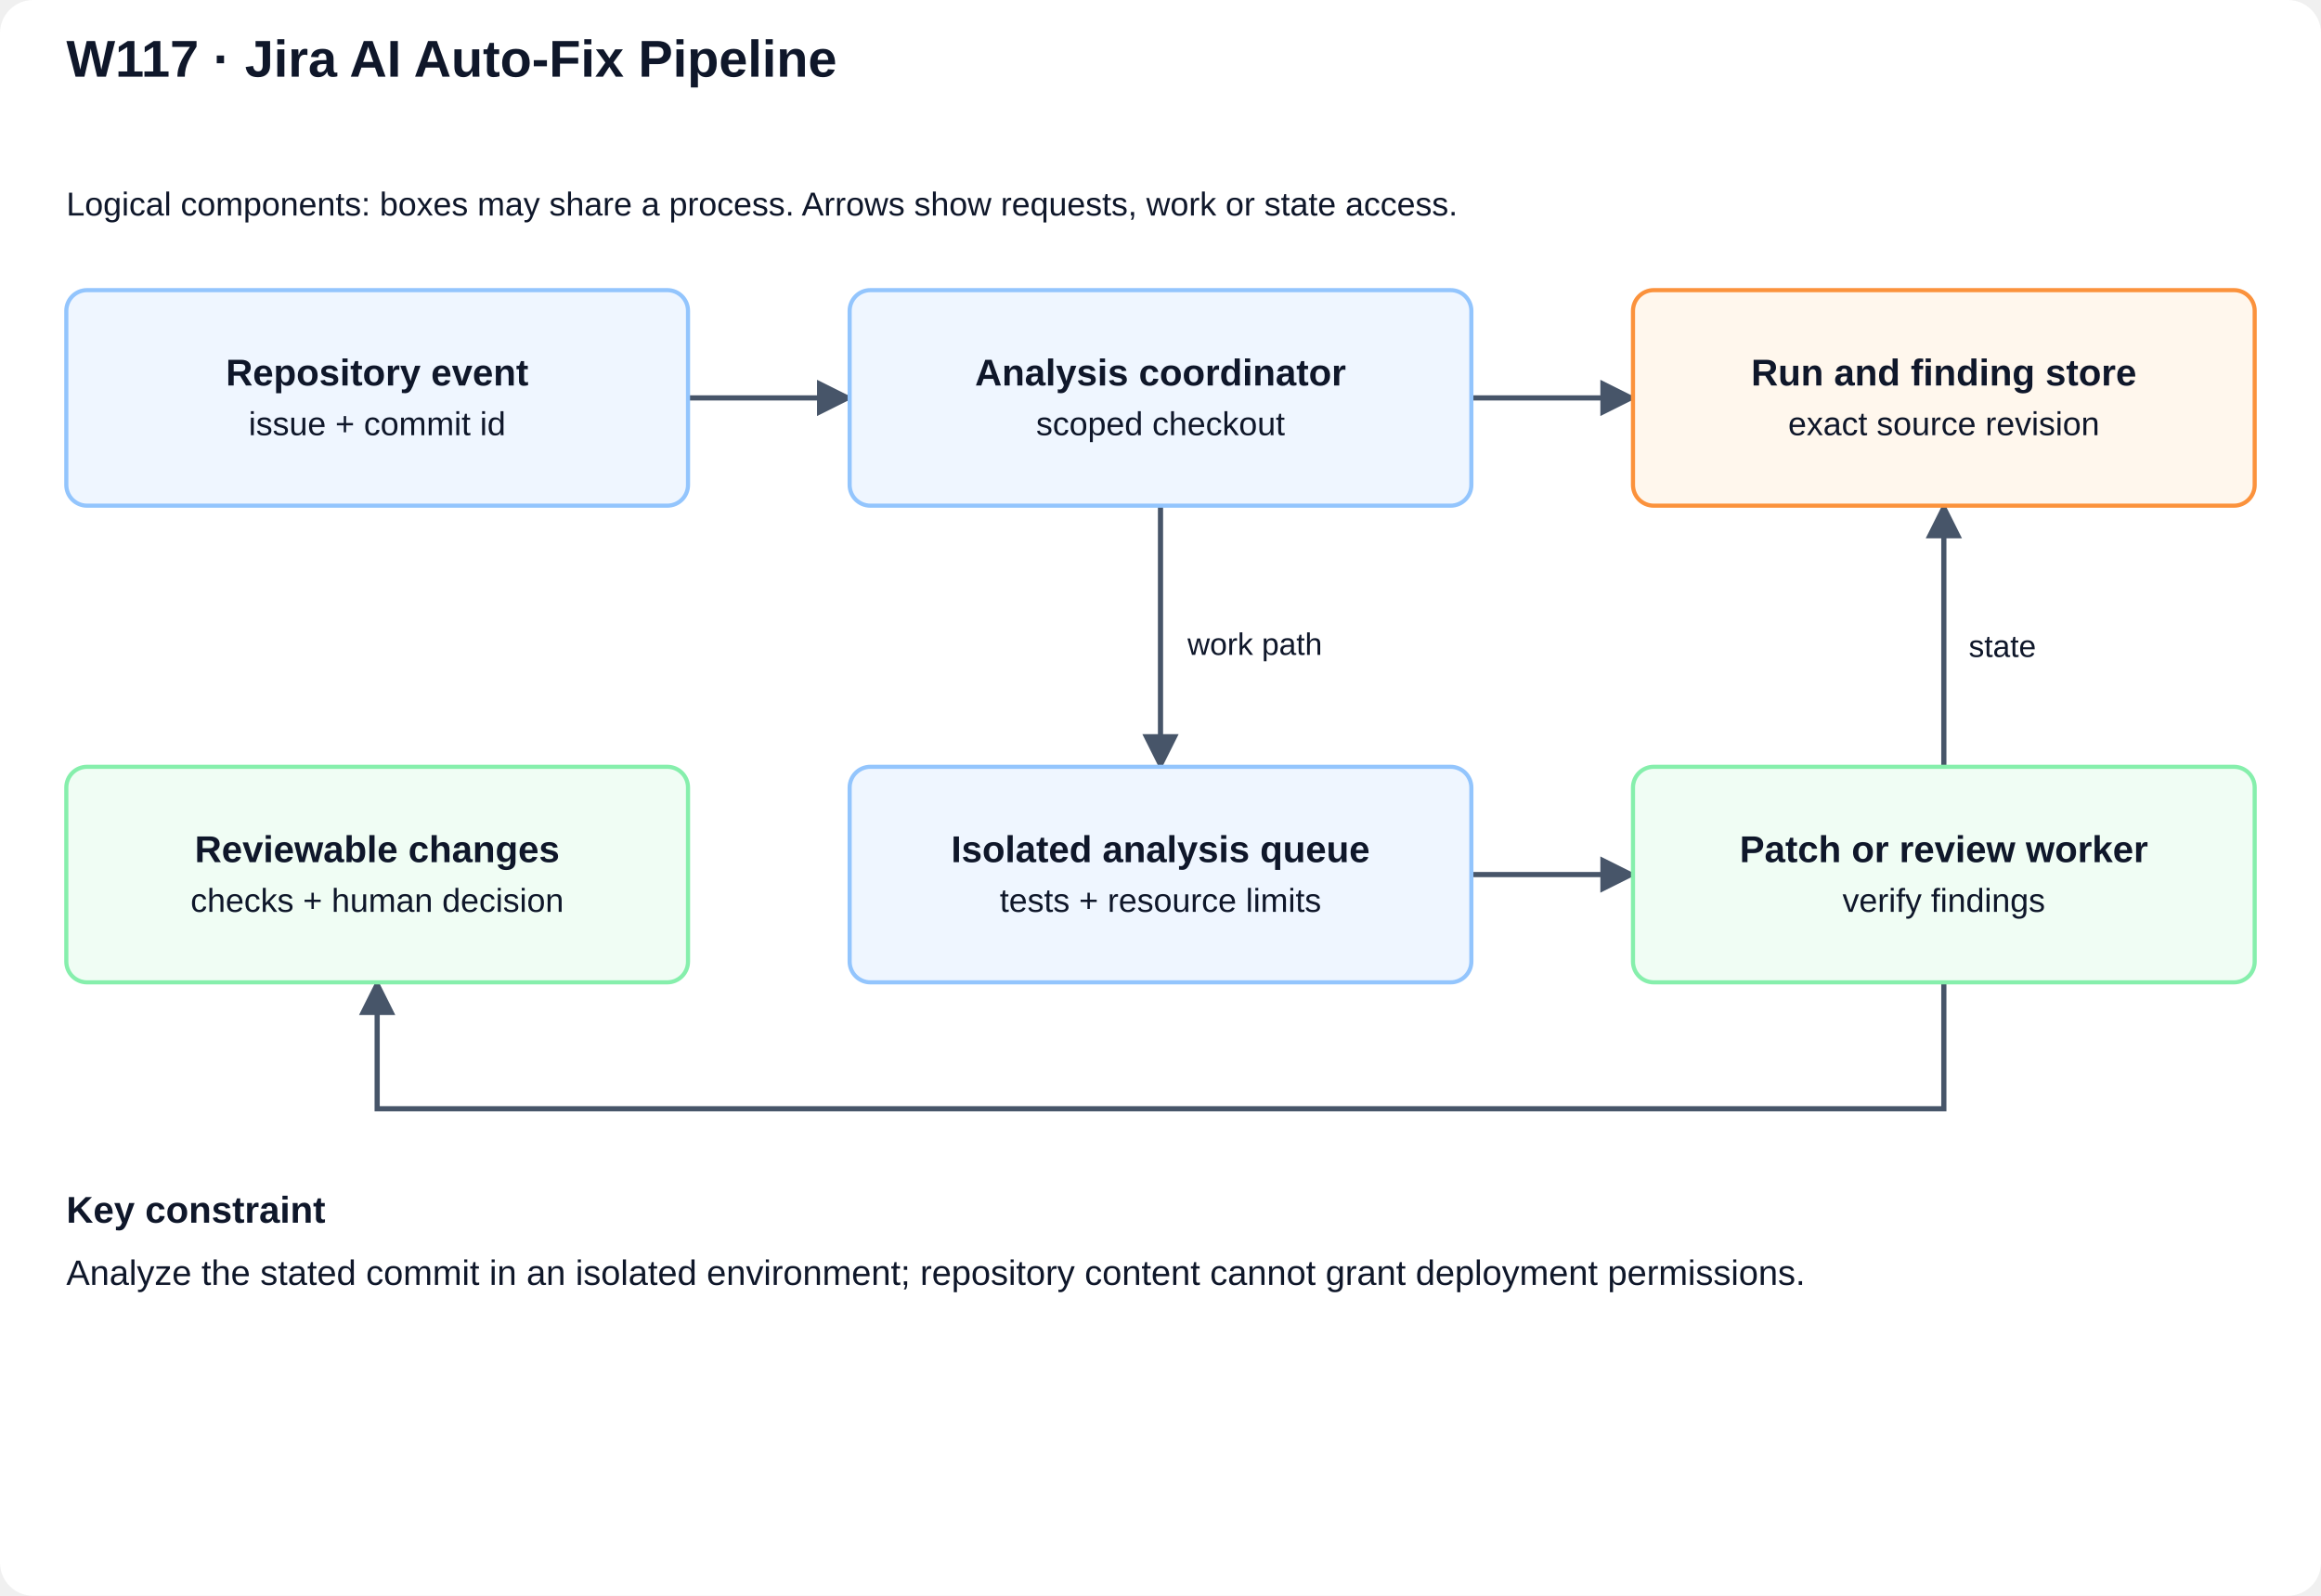
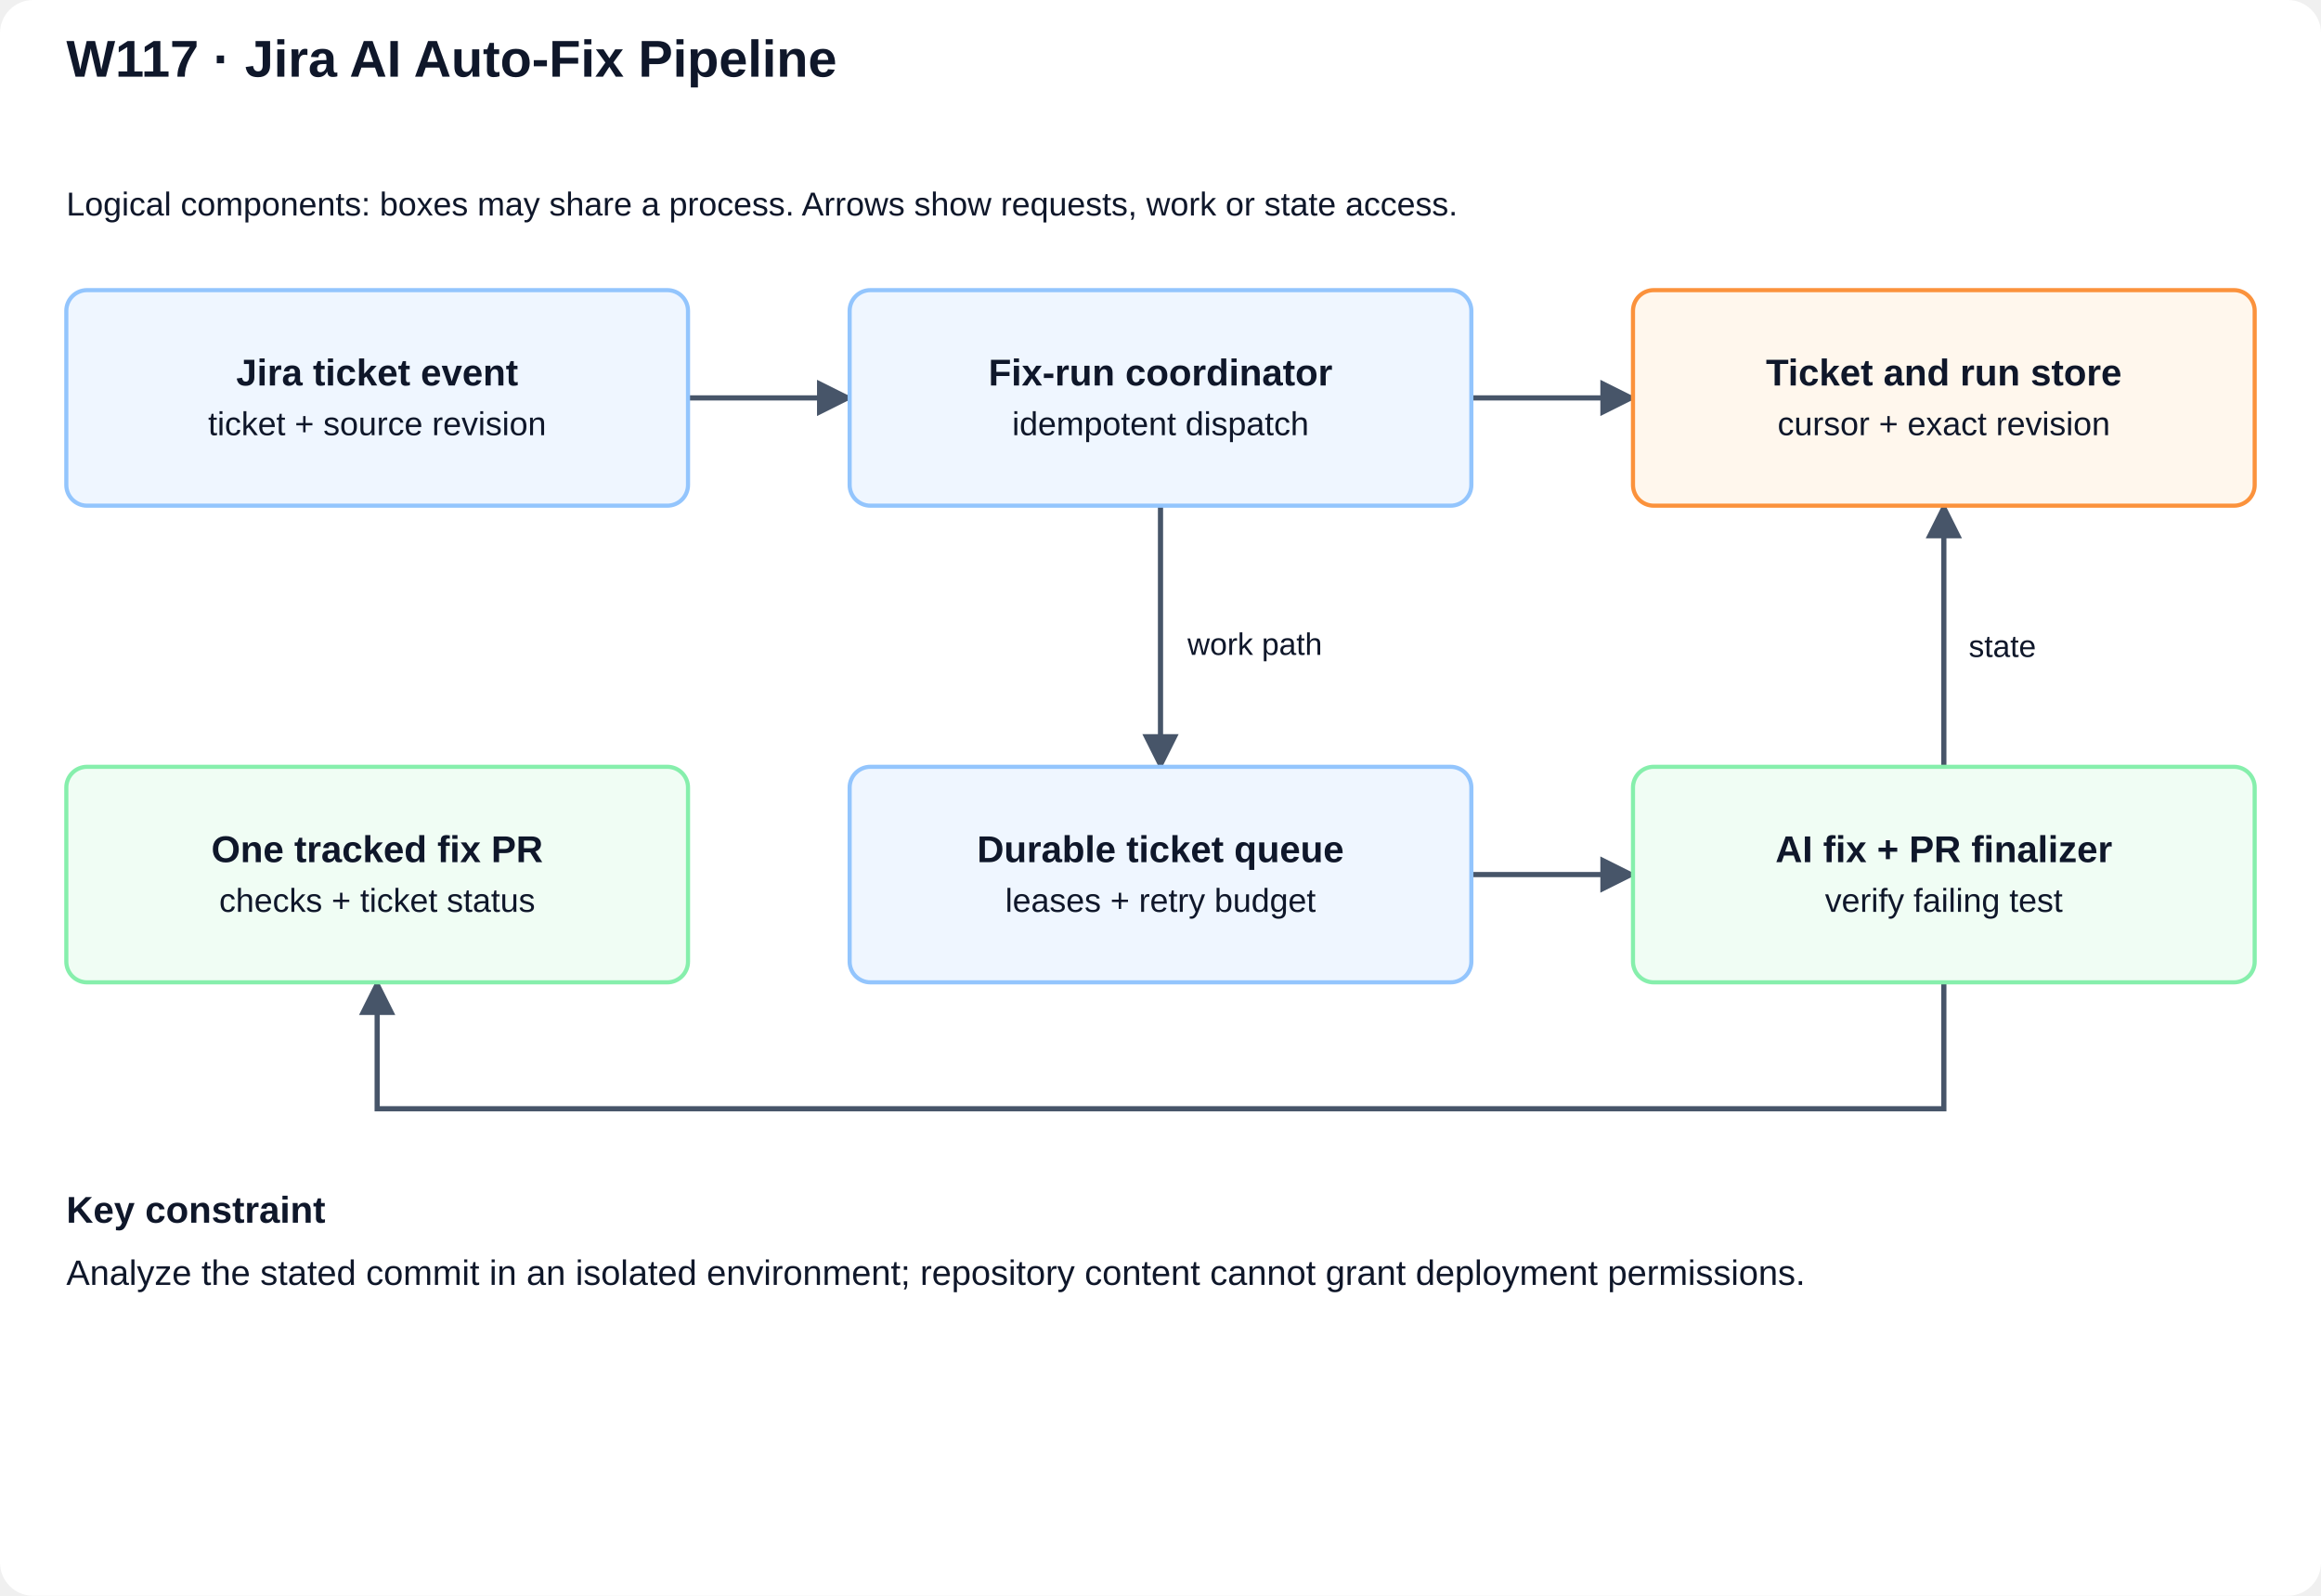
<svg xmlns="http://www.w3.org/2000/svg" width="1120" height="770" viewBox="0 0 1120 770" role="img" aria-labelledby="title desc">
  <defs>
    <marker id="arrow" viewBox="0 0 10 10" refX="9" refY="5" markerWidth="7" markerHeight="7" orient="auto-start-reverse">
      <path d="M0 0 L10 5 L0 10Z" fill="#475569" />
    </marker>
  </defs>
  <rect width="1120" height="770" rx="16" fill="white" />
  <g font-family="Arial, Helvetica, sans-serif" fill="#0f172a">
    <text x="32" y="37" font-size="25" font-weight="700" text-anchor="start">W117 · Jira AI Auto-Fix Pipeline</text>
    <text x="32" y="104" font-size="16" font-weight="400" text-anchor="start">Logical components: boxes may share a process. Arrows show requests, work or state access.</text>
    <polyline points="332,192 410,192" stroke="#475569" stroke-width="2.5" fill="none" marker-end="url(#arrow)" />
    <polyline points="710,192 788,192" stroke="#475569" stroke-width="2.5" fill="none" marker-end="url(#arrow)" />
    <polyline points="560,244 560,370" stroke="#475569" stroke-width="2.5" fill="none" marker-end="url(#arrow)" />
    <text x="573" y="316" font-size="15" font-weight="400" text-anchor="start">work path</text>
    <polyline points="710,422 788,422" stroke="#475569" stroke-width="2.5" fill="none" marker-end="url(#arrow)" />
    <polyline points="938,370 938,244" stroke="#475569" stroke-width="2.5" fill="none" marker-end="url(#arrow)" />
    <text x="950" y="317" font-size="15" font-weight="400" text-anchor="start">state</text>
    <polyline points="938,474 938,535 182,535 182,474" stroke="#475569" stroke-width="2.5" fill="none" marker-end="url(#arrow)" />
    <rect x="32" y="140" width="300" height="104" rx="10" fill="#eff6ff" stroke="#93c5fd" stroke-width="2" />
-     <text x="182" y="186" font-size="18" font-weight="700" text-anchor="middle">Repository event</text>
-     <text x="182" y="210" font-size="16" font-weight="400" text-anchor="middle">issue + commit id</text>
+     <text x="182" y="186" font-size="18" font-weight="700" text-anchor="middle">Jira ticket event</text>
+     <text x="182" y="210" font-size="16" font-weight="400" text-anchor="middle">ticket + source revision</text>
    <rect x="410" y="140" width="300" height="104" rx="10" fill="#eff6ff" stroke="#93c5fd" stroke-width="2" />
-     <text x="560" y="186" font-size="18" font-weight="700" text-anchor="middle">Analysis coordinator</text>
-     <text x="560" y="210" font-size="16" font-weight="400" text-anchor="middle">scoped checkout</text>
+     <text x="560" y="186" font-size="18" font-weight="700" text-anchor="middle">Fix-run coordinator</text>
+     <text x="560" y="210" font-size="16" font-weight="400" text-anchor="middle">idempotent dispatch</text>
    <rect x="788" y="140" width="300" height="104" rx="10" fill="#fff7ed" stroke="#fb923c" stroke-width="2" />
-     <text x="938" y="186" font-size="18" font-weight="700" text-anchor="middle">Run and finding store</text>
-     <text x="938" y="210" font-size="16" font-weight="400" text-anchor="middle">exact source revision</text>
+     <text x="938" y="186" font-size="18" font-weight="700" text-anchor="middle">Ticket and run store</text>
+     <text x="938" y="210" font-size="16" font-weight="400" text-anchor="middle">cursor + exact revision</text>
    <rect x="410" y="370" width="300" height="104" rx="10" fill="#eff6ff" stroke="#93c5fd" stroke-width="2" />
-     <text x="560" y="416" font-size="18" font-weight="700" text-anchor="middle">Isolated analysis queue</text>
-     <text x="560" y="440" font-size="16" font-weight="400" text-anchor="middle">tests + resource limits</text>
+     <text x="560" y="416" font-size="18" font-weight="700" text-anchor="middle">Durable ticket queue</text>
+     <text x="560" y="440" font-size="16" font-weight="400" text-anchor="middle">leases + retry budget</text>
    <rect x="788" y="370" width="300" height="104" rx="10" fill="#f0fdf4" stroke="#86efac" stroke-width="2" />
-     <text x="938" y="416" font-size="18" font-weight="700" text-anchor="middle">Patch or review worker</text>
-     <text x="938" y="440" font-size="16" font-weight="400" text-anchor="middle">verify findings</text>
+     <text x="938" y="416" font-size="18" font-weight="700" text-anchor="middle">AI fix + PR finalizer</text>
+     <text x="938" y="440" font-size="16" font-weight="400" text-anchor="middle">verify failing test</text>
    <rect x="32" y="370" width="300" height="104" rx="10" fill="#f0fdf4" stroke="#86efac" stroke-width="2" />
-     <text x="182" y="416" font-size="18" font-weight="700" text-anchor="middle">Reviewable changes</text>
-     <text x="182" y="440" font-size="16" font-weight="400" text-anchor="middle">checks + human decision</text>
+     <text x="182" y="416" font-size="18" font-weight="700" text-anchor="middle">One tracked fix PR</text>
+     <text x="182" y="440" font-size="16" font-weight="400" text-anchor="middle">checks + ticket status</text>
    <text x="32" y="590" font-size="18" font-weight="700" text-anchor="start">Key constraint</text>
    <text x="32" y="620" font-size="17" font-weight="400" text-anchor="start">Analyze the stated commit in an isolated environment; repository content cannot grant deployment permissions.</text>
  </g>
</svg>
